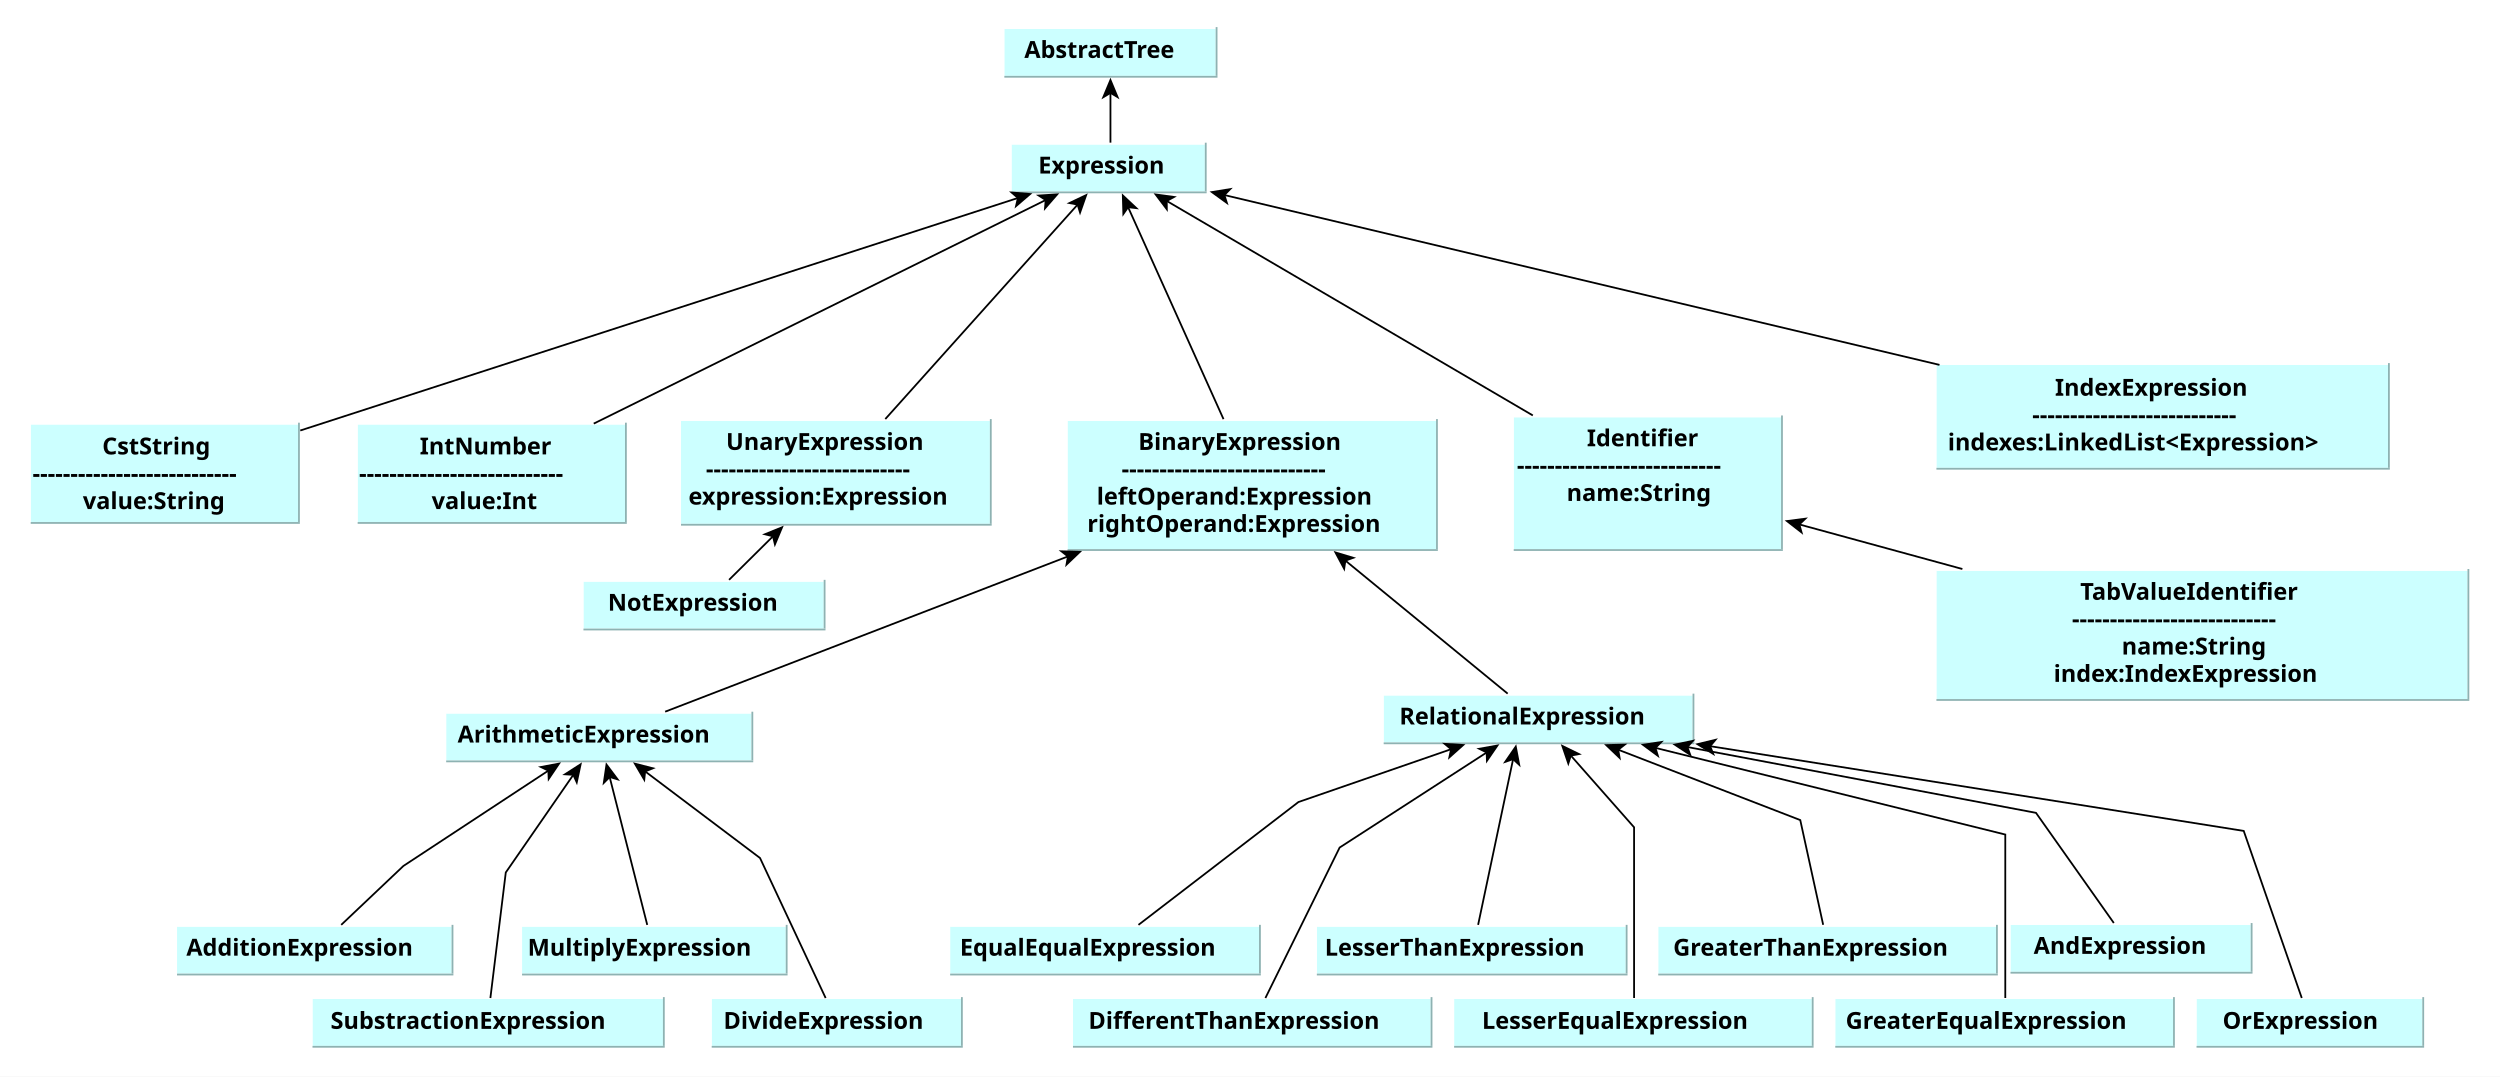
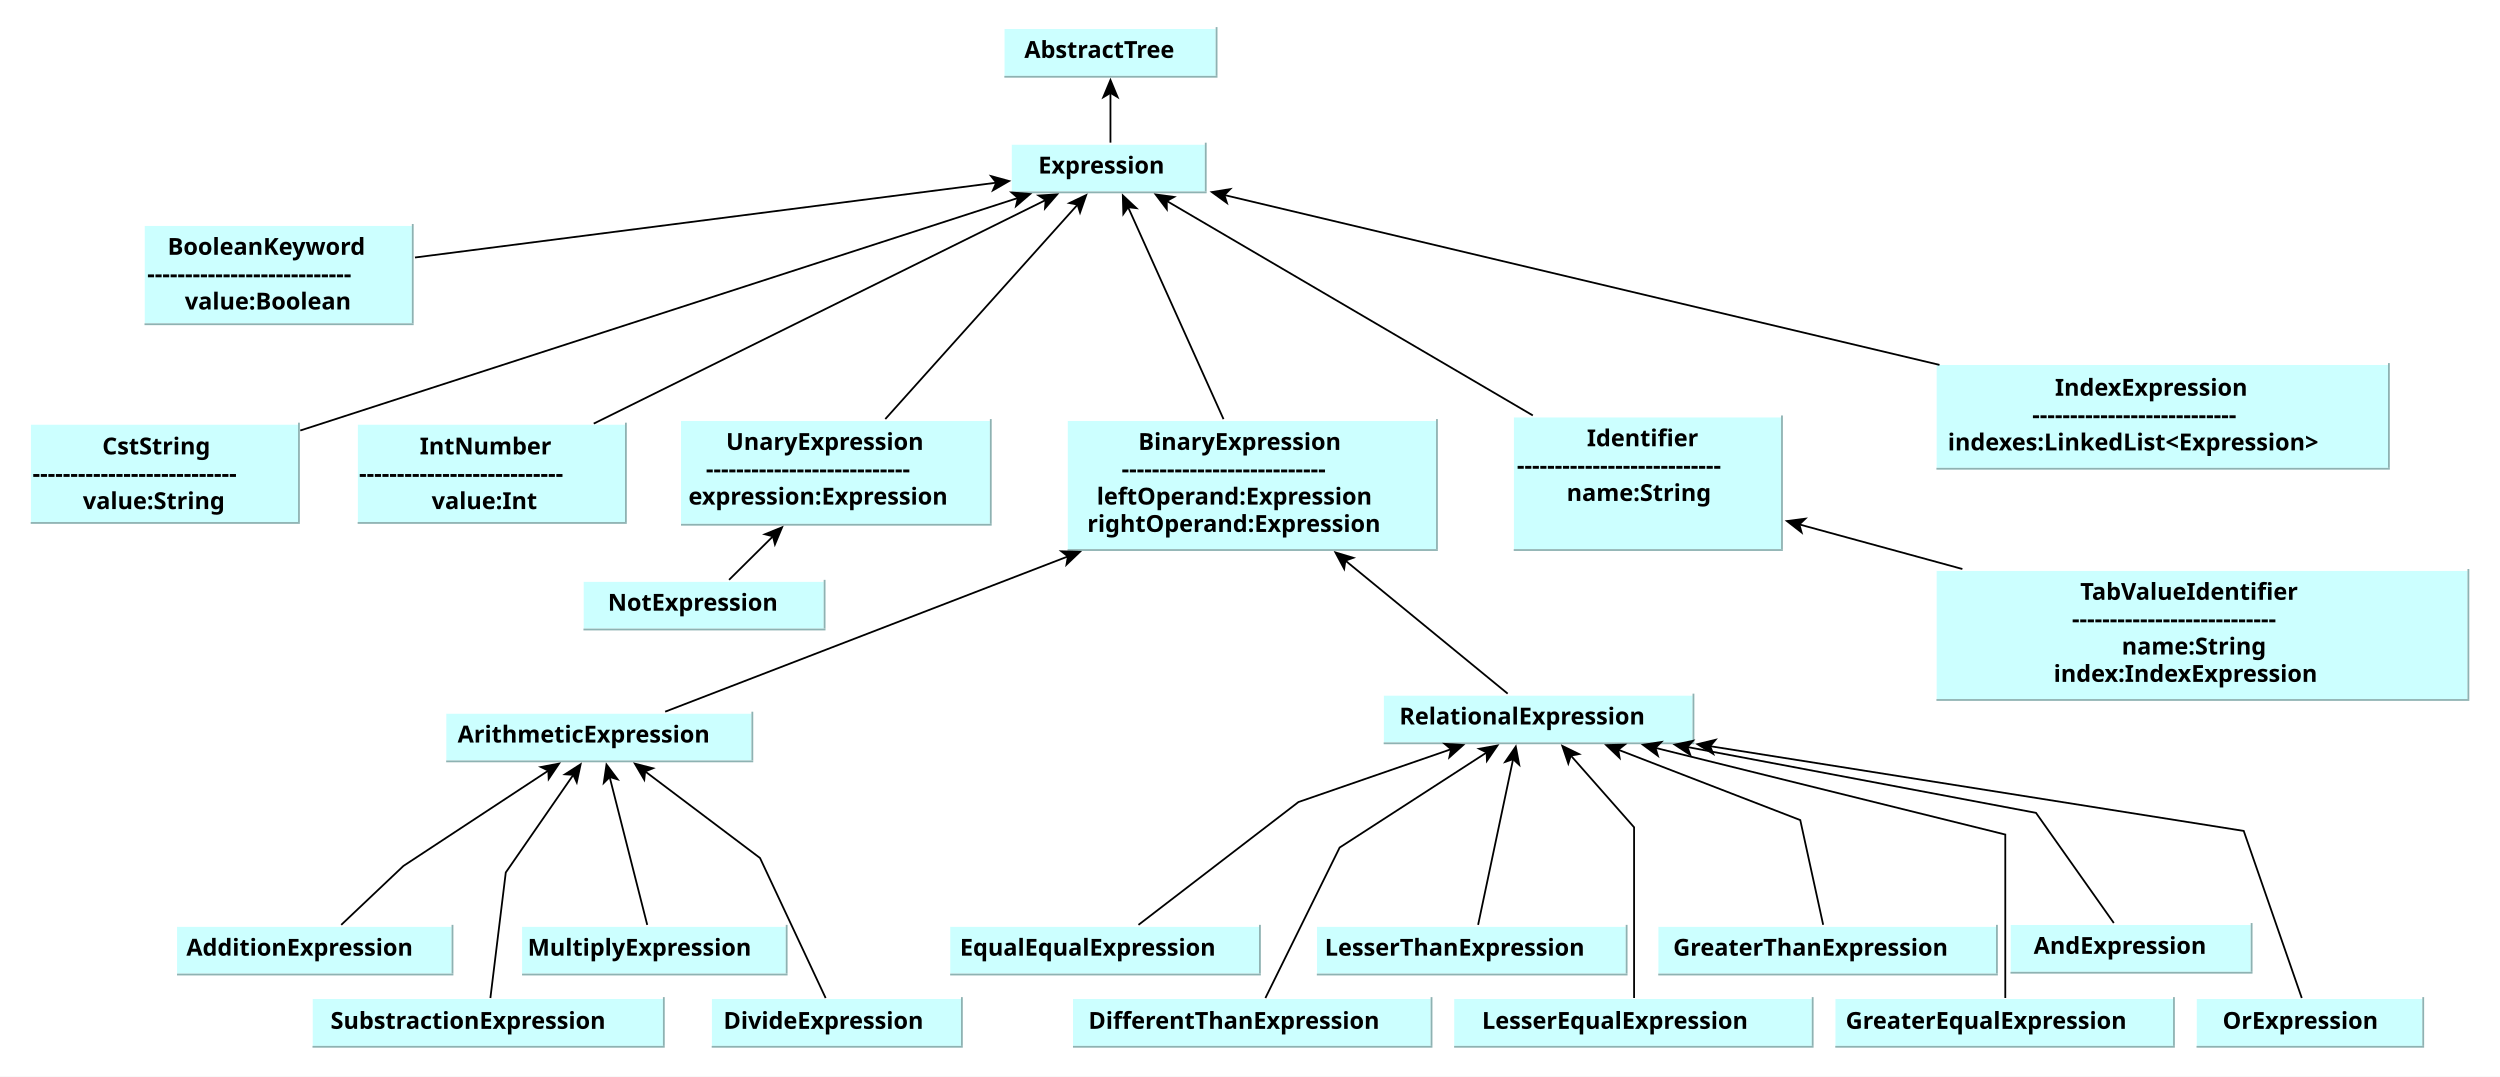
<svg xmlns="http://www.w3.org/2000/svg" fill-opacity="1" color-rendering="auto" color-interpolation="auto" text-rendering="auto" stroke="black" stroke-linecap="square" width="1384" stroke-miterlimit="10" shape-rendering="auto" stroke-opacity="1" fill="black" stroke-dasharray="none" font-weight="normal" stroke-width="1" height="596" font-family="'Dialog'" font-style="normal" stroke-linejoin="miter" font-size="12px" stroke-dashoffset="0" image-rendering="auto">
  <defs id="genericDefs" />
  <g>
    <defs id="defs1">
      <clipPath clipPathUnits="userSpaceOnUse" id="clipPath1">
        <path d="M0 0 L1384 0 L1384 596 L0 596 L0 0 Z" />
      </clipPath>
      <clipPath clipPathUnits="userSpaceOnUse" id="clipPath2">
        <path d="M-355 54 L1029 54 L1029 650 L-355 650 L-355 54 Z" />
      </clipPath>
      <clipPath clipPathUnits="userSpaceOnUse" id="clipPath3">
        <path d="M200 69 L200 97 L319 97 L319 69 Z" />
      </clipPath>
      <clipPath clipPathUnits="userSpaceOnUse" id="clipPath4">
        <path d="M204 133 L204 161 L313 161 L313 133 Z" />
      </clipPath>
      <clipPath clipPathUnits="userSpaceOnUse" id="clipPath5">
        <path d="M-158 288 L-158 344 L-8 344 L-8 288 Z" />
      </clipPath>
      <clipPath clipPathUnits="userSpaceOnUse" id="clipPath6">
        <path d="M-109 448 L-109 476 L62 476 L62 448 Z" />
      </clipPath>
      <clipPath clipPathUnits="userSpaceOnUse" id="clipPath7">
        <path d="M-258 566 L-258 594 L-104 594 L-104 566 Z" />
      </clipPath>
      <clipPath clipPathUnits="userSpaceOnUse" id="clipPath8">
        <path d="M-183 606 L-183 634 L13 634 L13 606 Z" />
      </clipPath>
      <clipPath clipPathUnits="userSpaceOnUse" id="clipPath9">
        <path d="M235 286 L235 359 L441 359 L441 286 Z" />
      </clipPath>
      <clipPath clipPathUnits="userSpaceOnUse" id="clipPath10">
        <path d="M482 284 L482 359 L632 359 L632 284 Z" />
      </clipPath>
      <clipPath clipPathUnits="userSpaceOnUse" id="clipPath11">
        <path d="M410 438 L410 466 L583 466 L583 438 Z" />
      </clipPath>
      <clipPath clipPathUnits="userSpaceOnUse" id="clipPath12">
        <path d="M-67 566 L-67 594 L81 594 L81 566 Z" />
      </clipPath>
      <clipPath clipPathUnits="userSpaceOnUse" id="clipPath13">
        <path d="M38 606 L38 634 L178 634 L178 606 Z" />
      </clipPath>
      <clipPath clipPathUnits="userSpaceOnUse" id="clipPath14">
        <path d="M170 566 L170 594 L343 594 L343 566 Z" />
      </clipPath>
      <clipPath clipPathUnits="userSpaceOnUse" id="clipPath15">
        <path d="M238 606 L238 634 L438 634 L438 606 Z" />
      </clipPath>
      <clipPath clipPathUnits="userSpaceOnUse" id="clipPath16">
        <path d="M373 566 L373 594 L546 594 L546 566 Z" />
      </clipPath>
      <clipPath clipPathUnits="userSpaceOnUse" id="clipPath17">
        <path d="M449 606 L449 634 L649 634 L649 606 Z" />
      </clipPath>
      <clipPath clipPathUnits="userSpaceOnUse" id="clipPath18">
        <path d="M562 566 L562 594 L751 594 L751 566 Z" />
      </clipPath>
      <clipPath clipPathUnits="userSpaceOnUse" id="clipPath19">
        <path d="M660 606 L660 634 L849 634 L849 606 Z" />
      </clipPath>
      <clipPath clipPathUnits="userSpaceOnUse" id="clipPath20">
        <path d="M21 286 L21 345 L194 345 L194 286 Z" />
      </clipPath>
      <clipPath clipPathUnits="userSpaceOnUse" id="clipPath21">
        <path d="M-33 375 L-33 403 L102 403 L102 375 Z" />
      </clipPath>
      <clipPath clipPathUnits="userSpaceOnUse" id="clipPath22">
        <path d="M757 565 L757 593 L892 593 L892 565 Z" />
      </clipPath>
      <clipPath clipPathUnits="userSpaceOnUse" id="clipPath23">
        <path d="M860 606 L860 634 L987 634 L987 606 Z" />
      </clipPath>
      <clipPath clipPathUnits="userSpaceOnUse" id="clipPath24">
        <path d="M-339 288 L-339 344 L-189 344 L-189 288 Z" />
      </clipPath>
      <clipPath clipPathUnits="userSpaceOnUse" id="clipPath25">
        <path d="M716 369 L716 442 L1012 442 L1012 369 Z" />
      </clipPath>
      <clipPath clipPathUnits="userSpaceOnUse" id="clipPath26">
        <path d="M716 255 L716 314 L968 314 L968 255 Z" />
      </clipPath>
+       <clipPath clipPathUnits="userSpaceOnUse" id="clipPath27">
+         <path d="M-276 178 L-276 234 L-126 234 L-126 178 Z" />
+       </clipPath>
    </defs>
    <g fill="white" text-rendering="geometricPrecision" shape-rendering="geometricPrecision" transform="translate(355,-54)" stroke="white">
      <rect x="-355" width="1384" height="596" y="54" clip-path="url(#clipPath2)" stroke="none" />
    </g>
    <g fill="rgb(204,255,255)" text-rendering="geometricPrecision" shape-rendering="geometricPrecision" transform="matrix(1,0,0,1,355,-54)" stroke="rgb(204,255,255)">
      <rect x="201" width="117" height="26" y="70" clip-path="url(#clipPath2)" stroke="none" />
      <rect x="200" y="69" clip-path="url(#clipPath2)" fill="white" width="1" height="28" stroke="none" />
      <rect x="201" y="69" clip-path="url(#clipPath2)" fill="white" width="117" height="1" stroke="none" />
      <rect x="201" y="96" clip-path="url(#clipPath2)" fill="rgb(142,178,178)" width="118" height="1" stroke="none" />
      <rect x="318" y="69" clip-path="url(#clipPath2)" fill="rgb(142,178,178)" width="1" height="27" stroke="none" />
    </g>
    <g font-size="13px" stroke-linecap="butt" transform="matrix(1,0,0,1,355,-54)" text-rendering="geometricPrecision" font-family="sans-serif" shape-rendering="geometricPrecision" font-weight="bold" stroke-miterlimit="1.45">
      <text x="212.082" xml:space="preserve" y="86.067" clip-path="url(#clipPath3)" stroke="none">AbstractTree</text>
    </g>
    <g fill="rgb(204,255,255)" text-rendering="geometricPrecision" shape-rendering="geometricPrecision" transform="matrix(1,0,0,1,355,-54)" stroke="rgb(204,255,255)">
      <rect x="205" width="107" height="26" y="134" clip-path="url(#clipPath2)" stroke="none" />
      <rect x="204" y="133" clip-path="url(#clipPath2)" fill="white" width="1" height="28" stroke="none" />
      <rect x="205" y="133" clip-path="url(#clipPath2)" fill="white" width="107" height="1" stroke="none" />
      <rect x="205" y="160" clip-path="url(#clipPath2)" fill="rgb(142,178,178)" width="108" height="1" stroke="none" />
      <rect x="312" y="133" clip-path="url(#clipPath2)" fill="rgb(142,178,178)" width="1" height="27" stroke="none" />
    </g>
    <g font-size="13px" stroke-linecap="butt" transform="matrix(1,0,0,1,355,-54)" text-rendering="geometricPrecision" font-family="sans-serif" shape-rendering="geometricPrecision" font-weight="bold" stroke-miterlimit="1.45">
      <text x="219.792" xml:space="preserve" y="150.067" clip-path="url(#clipPath4)" stroke="none">Expression</text>
    </g>
    <g fill="rgb(204,255,255)" text-rendering="geometricPrecision" shape-rendering="geometricPrecision" transform="matrix(1,0,0,1,355,-54)" stroke="rgb(204,255,255)">
      <rect x="-157" width="148" height="54" y="289" clip-path="url(#clipPath2)" stroke="none" />
      <rect x="-158" y="288" clip-path="url(#clipPath2)" fill="white" width="1" height="56" stroke="none" />
      <rect x="-157" y="288" clip-path="url(#clipPath2)" fill="white" width="148" height="1" stroke="none" />
      <rect x="-157" y="343" clip-path="url(#clipPath2)" fill="rgb(142,178,178)" width="149" height="1" stroke="none" />
      <rect x="-9" y="288" clip-path="url(#clipPath2)" fill="rgb(142,178,178)" width="1" height="55" stroke="none" />
    </g>
    <g font-size="13px" stroke-linecap="butt" transform="matrix(1,0,0,1,355,-54)" text-rendering="geometricPrecision" font-family="sans-serif" shape-rendering="geometricPrecision" font-weight="bold" stroke-miterlimit="1.45">
      <text x="-122.655" xml:space="preserve" y="305.567" clip-path="url(#clipPath5)" stroke="none">IntNumber</text>
      <text x="-156.234" xml:space="preserve" y="320.7" clip-path="url(#clipPath5)" stroke="none">---------------------------</text>
      <text x="-116.035" xml:space="preserve" y="335.832" clip-path="url(#clipPath5)" stroke="none">value:Int</text>
    </g>
    <g fill="rgb(204,255,255)" text-rendering="geometricPrecision" shape-rendering="geometricPrecision" transform="matrix(1,0,0,1,355,-54)" stroke="rgb(204,255,255)">
      <rect x="-108" width="169" height="26" y="449" clip-path="url(#clipPath2)" stroke="none" />
      <rect x="-109" y="448" clip-path="url(#clipPath2)" fill="white" width="1" height="28" stroke="none" />
      <rect x="-108" y="448" clip-path="url(#clipPath2)" fill="white" width="169" height="1" stroke="none" />
      <rect x="-108" y="475" clip-path="url(#clipPath2)" fill="rgb(142,178,178)" width="170" height="1" stroke="none" />
      <rect x="61" y="448" clip-path="url(#clipPath2)" fill="rgb(142,178,178)" width="1" height="27" stroke="none" />
    </g>
    <g font-size="13px" stroke-linecap="butt" transform="matrix(1,0,0,1,355,-54)" text-rendering="geometricPrecision" font-family="sans-serif" shape-rendering="geometricPrecision" font-weight="bold" stroke-miterlimit="1.45">
      <text x="-101.652" xml:space="preserve" y="465.067" clip-path="url(#clipPath6)" stroke="none">ArithmeticExpression</text>
    </g>
    <g fill="rgb(204,255,255)" text-rendering="geometricPrecision" shape-rendering="geometricPrecision" transform="matrix(1,0,0,1,355,-54)" stroke="rgb(204,255,255)">
      <rect x="-257" width="152" height="26" y="567" clip-path="url(#clipPath2)" stroke="none" />
      <rect x="-258" y="566" clip-path="url(#clipPath2)" fill="white" width="1" height="28" stroke="none" />
      <rect x="-257" y="566" clip-path="url(#clipPath2)" fill="white" width="152" height="1" stroke="none" />
      <rect x="-257" y="593" clip-path="url(#clipPath2)" fill="rgb(142,178,178)" width="153" height="1" stroke="none" />
      <rect x="-105" y="566" clip-path="url(#clipPath2)" fill="rgb(142,178,178)" width="1" height="27" stroke="none" />
    </g>
    <g font-size="13px" stroke-linecap="butt" transform="matrix(1,0,0,1,355,-54)" text-rendering="geometricPrecision" font-family="sans-serif" shape-rendering="geometricPrecision" font-weight="bold" stroke-miterlimit="1.45">
      <text x="-251.831" xml:space="preserve" y="583.067" clip-path="url(#clipPath7)" stroke="none">AdditionExpression</text>
    </g>
    <g fill="rgb(204,255,255)" text-rendering="geometricPrecision" shape-rendering="geometricPrecision" transform="matrix(1,0,0,1,355,-54)" stroke="rgb(204,255,255)">
      <rect x="-182" width="194" height="26" y="607" clip-path="url(#clipPath2)" stroke="none" />
      <rect x="-183" y="606" clip-path="url(#clipPath2)" fill="white" width="1" height="28" stroke="none" />
      <rect x="-182" y="606" clip-path="url(#clipPath2)" fill="white" width="194" height="1" stroke="none" />
      <rect x="-182" y="633" clip-path="url(#clipPath2)" fill="rgb(142,178,178)" width="195" height="1" stroke="none" />
      <rect x="12" y="606" clip-path="url(#clipPath2)" fill="rgb(142,178,178)" width="1" height="27" stroke="none" />
    </g>
    <g font-size="13px" stroke-linecap="butt" transform="matrix(1,0,0,1,355,-54)" text-rendering="geometricPrecision" font-family="sans-serif" shape-rendering="geometricPrecision" font-weight="bold" stroke-miterlimit="1.45">
      <text x="-172.009" xml:space="preserve" y="623.567" clip-path="url(#clipPath8)" stroke="none">SubstractionExpression</text>
    </g>
    <g fill="rgb(204,255,255)" text-rendering="geometricPrecision" shape-rendering="geometricPrecision" transform="matrix(1,0,0,1,355,-54)" stroke="rgb(204,255,255)">
      <rect x="236" width="204" height="71" y="287" clip-path="url(#clipPath2)" stroke="none" />
      <rect x="235" y="286" clip-path="url(#clipPath2)" fill="white" width="1" height="73" stroke="none" />
      <rect x="236" y="286" clip-path="url(#clipPath2)" fill="white" width="204" height="1" stroke="none" />
      <rect x="236" y="358" clip-path="url(#clipPath2)" fill="rgb(142,178,178)" width="205" height="1" stroke="none" />
      <rect x="440" y="286" clip-path="url(#clipPath2)" fill="rgb(142,178,178)" width="1" height="72" stroke="none" />
    </g>
    <g font-size="13px" stroke-linecap="butt" transform="matrix(1,0,0,1,355,-54)" text-rendering="geometricPrecision" font-family="sans-serif" shape-rendering="geometricPrecision" font-weight="bold" stroke-miterlimit="1.45">
      <text x="275.153" xml:space="preserve" y="303.067" clip-path="url(#clipPath9)" stroke="none">BinaryExpression</text>
      <text x="265.911" xml:space="preserve" y="318.2" clip-path="url(#clipPath9)" stroke="none">---------------------------</text>
      <text x="252.162" xml:space="preserve" y="333.332" clip-path="url(#clipPath9)" stroke="none">leftOperand:Expression</text>
      <text x="246.912" xml:space="preserve" y="348.465" clip-path="url(#clipPath9)" stroke="none">rightOperand:Expression</text>
    </g>
    <g fill="rgb(204,255,255)" text-rendering="geometricPrecision" shape-rendering="geometricPrecision" transform="matrix(1,0,0,1,355,-54)" stroke="rgb(204,255,255)">
      <rect x="483" width="148" height="73" y="285" clip-path="url(#clipPath2)" stroke="none" />
      <rect x="482" y="284" clip-path="url(#clipPath2)" fill="white" width="1" height="75" stroke="none" />
      <rect x="483" y="284" clip-path="url(#clipPath2)" fill="white" width="148" height="1" stroke="none" />
      <rect x="483" y="358" clip-path="url(#clipPath2)" fill="rgb(142,178,178)" width="149" height="1" stroke="none" />
      <rect x="631" y="284" clip-path="url(#clipPath2)" fill="rgb(142,178,178)" width="1" height="74" stroke="none" />
    </g>
    <g font-size="13px" stroke-linecap="butt" transform="matrix(1,0,0,1,355,-54)" text-rendering="geometricPrecision" font-family="sans-serif" shape-rendering="geometricPrecision" font-weight="bold" stroke-miterlimit="1.45">
      <text x="523.483" xml:space="preserve" y="301.067" clip-path="url(#clipPath10)" stroke="none">Identifier</text>
      <text x="484.756" xml:space="preserve" y="316.2" clip-path="url(#clipPath10)" stroke="none">---------------------------</text>
      <text x="512.298" xml:space="preserve" y="331.332" clip-path="url(#clipPath10)" stroke="none">name:String</text>
    </g>
    <g fill="rgb(204,255,255)" text-rendering="geometricPrecision" shape-rendering="geometricPrecision" transform="matrix(1,0,0,1,355,-54)" stroke="rgb(204,255,255)">
      <rect x="411" width="171" height="26" y="439" clip-path="url(#clipPath2)" stroke="none" />
      <rect x="410" y="438" clip-path="url(#clipPath2)" fill="white" width="1" height="28" stroke="none" />
      <rect x="411" y="438" clip-path="url(#clipPath2)" fill="white" width="171" height="1" stroke="none" />
      <rect x="411" y="465" clip-path="url(#clipPath2)" fill="rgb(142,178,178)" width="172" height="1" stroke="none" />
      <rect x="582" y="438" clip-path="url(#clipPath2)" fill="rgb(142,178,178)" width="1" height="27" stroke="none" />
    </g>
    <g font-size="13px" stroke-linecap="butt" transform="matrix(1,0,0,1,355,-54)" text-rendering="geometricPrecision" font-family="sans-serif" shape-rendering="geometricPrecision" font-weight="bold" stroke-miterlimit="1.45">
      <text x="419.696" xml:space="preserve" y="455.067" clip-path="url(#clipPath11)" stroke="none">RelationalExpression</text>
    </g>
    <g fill="rgb(204,255,255)" text-rendering="geometricPrecision" shape-rendering="geometricPrecision" transform="matrix(1,0,0,1,355,-54)" stroke="rgb(204,255,255)">
      <rect x="-66" width="146" height="26" y="567" clip-path="url(#clipPath2)" stroke="none" />
      <rect x="-67" y="566" clip-path="url(#clipPath2)" fill="white" width="1" height="28" stroke="none" />
      <rect x="-66" y="566" clip-path="url(#clipPath2)" fill="white" width="146" height="1" stroke="none" />
      <rect x="-66" y="593" clip-path="url(#clipPath2)" fill="rgb(142,178,178)" width="147" height="1" stroke="none" />
      <rect x="80" y="566" clip-path="url(#clipPath2)" fill="rgb(142,178,178)" width="1" height="27" stroke="none" />
    </g>
    <g font-size="13px" stroke-linecap="butt" transform="matrix(1,0,0,1,355,-54)" text-rendering="geometricPrecision" font-family="sans-serif" shape-rendering="geometricPrecision" font-weight="bold" stroke-miterlimit="1.45">
      <text x="-62.868" xml:space="preserve" y="583.067" clip-path="url(#clipPath12)" stroke="none">MultiplyExpression</text>
    </g>
    <g fill="rgb(204,255,255)" text-rendering="geometricPrecision" shape-rendering="geometricPrecision" transform="matrix(1,0,0,1,355,-54)" stroke="rgb(204,255,255)">
      <rect x="39" width="138" height="26" y="607" clip-path="url(#clipPath2)" stroke="none" />
      <rect x="38" y="606" clip-path="url(#clipPath2)" fill="white" width="1" height="28" stroke="none" />
      <rect x="39" y="606" clip-path="url(#clipPath2)" fill="white" width="138" height="1" stroke="none" />
      <rect x="39" y="633" clip-path="url(#clipPath2)" fill="rgb(142,178,178)" width="139" height="1" stroke="none" />
      <rect x="177" y="606" clip-path="url(#clipPath2)" fill="rgb(142,178,178)" width="1" height="27" stroke="none" />
    </g>
    <g font-size="13px" stroke-linecap="butt" transform="matrix(1,0,0,1,355,-54)" text-rendering="geometricPrecision" font-family="sans-serif" shape-rendering="geometricPrecision" font-weight="bold" stroke-miterlimit="1.45">
      <text x="45.522" xml:space="preserve" y="623.567" clip-path="url(#clipPath13)" stroke="none">DivideExpression</text>
    </g>
    <g fill="rgb(204,255,255)" text-rendering="geometricPrecision" shape-rendering="geometricPrecision" transform="matrix(1,0,0,1,355,-54)" stroke="rgb(204,255,255)">
      <rect x="171" width="171" height="26" y="567" clip-path="url(#clipPath2)" stroke="none" />
      <rect x="170" y="566" clip-path="url(#clipPath2)" fill="white" width="1" height="28" stroke="none" />
      <rect x="171" y="566" clip-path="url(#clipPath2)" fill="white" width="171" height="1" stroke="none" />
      <rect x="171" y="593" clip-path="url(#clipPath2)" fill="rgb(142,178,178)" width="172" height="1" stroke="none" />
      <rect x="342" y="566" clip-path="url(#clipPath2)" fill="rgb(142,178,178)" width="1" height="27" stroke="none" />
    </g>
    <g font-size="13px" stroke-linecap="butt" transform="matrix(1,0,0,1,355,-54)" text-rendering="geometricPrecision" font-family="sans-serif" shape-rendering="geometricPrecision" font-weight="bold" stroke-miterlimit="1.45">
      <text x="176.397" xml:space="preserve" y="583.067" clip-path="url(#clipPath14)" stroke="none">EqualEqualExpression</text>
    </g>
    <g fill="rgb(204,255,255)" text-rendering="geometricPrecision" shape-rendering="geometricPrecision" transform="matrix(1,0,0,1,355,-54)" stroke="rgb(204,255,255)">
      <rect x="239" width="198" height="26" y="607" clip-path="url(#clipPath2)" stroke="none" />
      <rect x="238" y="606" clip-path="url(#clipPath2)" fill="white" width="1" height="28" stroke="none" />
      <rect x="239" y="606" clip-path="url(#clipPath2)" fill="white" width="198" height="1" stroke="none" />
      <rect x="239" y="633" clip-path="url(#clipPath2)" fill="rgb(142,178,178)" width="199" height="1" stroke="none" />
      <rect x="437" y="606" clip-path="url(#clipPath2)" fill="rgb(142,178,178)" width="1" height="27" stroke="none" />
    </g>
    <g font-size="13px" stroke-linecap="butt" transform="matrix(1,0,0,1,355,-54)" text-rendering="geometricPrecision" font-family="sans-serif" shape-rendering="geometricPrecision" font-weight="bold" stroke-miterlimit="1.45">
      <text x="247.555" xml:space="preserve" y="623.567" clip-path="url(#clipPath15)" stroke="none">DifferentThanExpression</text>
    </g>
    <g fill="rgb(204,255,255)" text-rendering="geometricPrecision" shape-rendering="geometricPrecision" transform="matrix(1,0,0,1,355,-54)" stroke="rgb(204,255,255)">
      <rect x="374" width="171" height="26" y="567" clip-path="url(#clipPath2)" stroke="none" />
      <rect x="373" y="566" clip-path="url(#clipPath2)" fill="white" width="1" height="28" stroke="none" />
      <rect x="374" y="566" clip-path="url(#clipPath2)" fill="white" width="171" height="1" stroke="none" />
      <rect x="374" y="593" clip-path="url(#clipPath2)" fill="rgb(142,178,178)" width="172" height="1" stroke="none" />
      <rect x="545" y="566" clip-path="url(#clipPath2)" fill="rgb(142,178,178)" width="1" height="27" stroke="none" />
    </g>
    <g font-size="13px" stroke-linecap="butt" transform="matrix(1,0,0,1,355,-54)" text-rendering="geometricPrecision" font-family="sans-serif" shape-rendering="geometricPrecision" font-weight="bold" stroke-miterlimit="1.45">
      <text x="378.389" xml:space="preserve" y="583.067" clip-path="url(#clipPath16)" stroke="none">LesserThanExpression</text>
    </g>
    <g fill="rgb(204,255,255)" text-rendering="geometricPrecision" shape-rendering="geometricPrecision" transform="matrix(1,0,0,1,355,-54)" stroke="rgb(204,255,255)">
      <rect x="450" width="198" height="26" y="607" clip-path="url(#clipPath2)" stroke="none" />
      <rect x="449" y="606" clip-path="url(#clipPath2)" fill="white" width="1" height="28" stroke="none" />
      <rect x="450" y="606" clip-path="url(#clipPath2)" fill="white" width="198" height="1" stroke="none" />
      <rect x="450" y="633" clip-path="url(#clipPath2)" fill="rgb(142,178,178)" width="199" height="1" stroke="none" />
      <rect x="648" y="606" clip-path="url(#clipPath2)" fill="rgb(142,178,178)" width="1" height="27" stroke="none" />
    </g>
    <g font-size="13px" stroke-linecap="butt" transform="matrix(1,0,0,1,355,-54)" text-rendering="geometricPrecision" font-family="sans-serif" shape-rendering="geometricPrecision" font-weight="bold" stroke-miterlimit="1.45">
      <text x="465.43" xml:space="preserve" y="623.567" clip-path="url(#clipPath17)" stroke="none">LesserEqualExpression</text>
    </g>
    <g fill="rgb(204,255,255)" text-rendering="geometricPrecision" shape-rendering="geometricPrecision" transform="matrix(1,0,0,1,355,-54)" stroke="rgb(204,255,255)">
      <rect x="563" width="187" height="26" y="567" clip-path="url(#clipPath2)" stroke="none" />
      <rect x="562" y="566" clip-path="url(#clipPath2)" fill="white" width="1" height="28" stroke="none" />
      <rect x="563" y="566" clip-path="url(#clipPath2)" fill="white" width="187" height="1" stroke="none" />
      <rect x="563" y="593" clip-path="url(#clipPath2)" fill="rgb(142,178,178)" width="188" height="1" stroke="none" />
      <rect x="750" y="566" clip-path="url(#clipPath2)" fill="rgb(142,178,178)" width="1" height="27" stroke="none" />
    </g>
    <g font-size="13px" stroke-linecap="butt" transform="matrix(1,0,0,1,355,-54)" text-rendering="geometricPrecision" font-family="sans-serif" shape-rendering="geometricPrecision" font-weight="bold" stroke-miterlimit="1.45">
      <text x="571.285" xml:space="preserve" y="583.067" clip-path="url(#clipPath18)" stroke="none">GreaterThanExpression</text>
    </g>
    <g fill="rgb(204,255,255)" text-rendering="geometricPrecision" shape-rendering="geometricPrecision" transform="matrix(1,0,0,1,355,-54)" stroke="rgb(204,255,255)">
      <rect x="661" width="187" height="26" y="607" clip-path="url(#clipPath2)" stroke="none" />
      <rect x="660" y="606" clip-path="url(#clipPath2)" fill="white" width="1" height="28" stroke="none" />
      <rect x="661" y="606" clip-path="url(#clipPath2)" fill="white" width="187" height="1" stroke="none" />
      <rect x="661" y="633" clip-path="url(#clipPath2)" fill="rgb(142,178,178)" width="188" height="1" stroke="none" />
      <rect x="848" y="606" clip-path="url(#clipPath2)" fill="rgb(142,178,178)" width="1" height="27" stroke="none" />
    </g>
    <g font-size="13px" stroke-linecap="butt" transform="matrix(1,0,0,1,355,-54)" text-rendering="geometricPrecision" font-family="sans-serif" shape-rendering="geometricPrecision" font-weight="bold" stroke-miterlimit="1.45">
      <text x="666.775" xml:space="preserve" y="623.567" clip-path="url(#clipPath19)" stroke="none">GreaterEqualExpression</text>
    </g>
    <g fill="rgb(204,255,255)" text-rendering="geometricPrecision" shape-rendering="geometricPrecision" transform="matrix(1,0,0,1,355,-54)" stroke="rgb(204,255,255)">
      <rect x="22" width="171" height="57" y="287" clip-path="url(#clipPath2)" stroke="none" />
      <rect x="21" y="286" clip-path="url(#clipPath2)" fill="white" width="1" height="59" stroke="none" />
      <rect x="22" y="286" clip-path="url(#clipPath2)" fill="white" width="171" height="1" stroke="none" />
      <rect x="22" y="344" clip-path="url(#clipPath2)" fill="rgb(142,178,178)" width="172" height="1" stroke="none" />
      <rect x="193" y="286" clip-path="url(#clipPath2)" fill="rgb(142,178,178)" width="1" height="58" stroke="none" />
    </g>
    <g font-size="13px" stroke-linecap="butt" transform="matrix(1,0,0,1,355,-54)" text-rendering="geometricPrecision" font-family="sans-serif" shape-rendering="geometricPrecision" font-weight="bold" stroke-miterlimit="1.45">
      <text x="46.937" xml:space="preserve" y="303.067" clip-path="url(#clipPath20)" stroke="none">UnaryExpression</text>
      <text x="35.791" xml:space="preserve" y="318.2" clip-path="url(#clipPath20)" stroke="none">---------------------------</text>
      <text x="26.145" xml:space="preserve" y="333.332" clip-path="url(#clipPath20)" stroke="none">expression:Expression</text>
    </g>
    <g fill="rgb(204,255,255)" text-rendering="geometricPrecision" shape-rendering="geometricPrecision" transform="matrix(1,0,0,1,355,-54)" stroke="rgb(204,255,255)">
      <rect x="-32" width="133" height="26" y="376" clip-path="url(#clipPath2)" stroke="none" />
      <rect x="-33" y="375" clip-path="url(#clipPath2)" fill="white" width="1" height="28" stroke="none" />
      <rect x="-32" y="375" clip-path="url(#clipPath2)" fill="white" width="133" height="1" stroke="none" />
      <rect x="-32" y="402" clip-path="url(#clipPath2)" fill="rgb(142,178,178)" width="134" height="1" stroke="none" />
      <rect x="101" y="375" clip-path="url(#clipPath2)" fill="rgb(142,178,178)" width="1" height="27" stroke="none" />
    </g>
    <g font-size="13px" stroke-linecap="butt" transform="matrix(1,0,0,1,355,-54)" text-rendering="geometricPrecision" font-family="sans-serif" shape-rendering="geometricPrecision" font-weight="bold" stroke-miterlimit="1.45">
      <text x="-18.496" xml:space="preserve" y="392.067" clip-path="url(#clipPath21)" stroke="none">NotExpression</text>
    </g>
    <g fill="rgb(204,255,255)" text-rendering="geometricPrecision" shape-rendering="geometricPrecision" transform="matrix(1,0,0,1,355,-54)" stroke="rgb(204,255,255)">
      <rect x="758" width="133" height="26" y="566" clip-path="url(#clipPath2)" stroke="none" />
      <rect x="757" y="565" clip-path="url(#clipPath2)" fill="white" width="1" height="28" stroke="none" />
      <rect x="758" y="565" clip-path="url(#clipPath2)" fill="white" width="133" height="1" stroke="none" />
      <rect x="758" y="592" clip-path="url(#clipPath2)" fill="rgb(142,178,178)" width="134" height="1" stroke="none" />
      <rect x="891" y="565" clip-path="url(#clipPath2)" fill="rgb(142,178,178)" width="1" height="27" stroke="none" />
    </g>
    <g font-size="13px" stroke-linecap="butt" transform="matrix(1,0,0,1,355,-54)" text-rendering="geometricPrecision" font-family="sans-serif" shape-rendering="geometricPrecision" font-weight="bold" stroke-miterlimit="1.45">
      <text x="770.856" xml:space="preserve" y="582.067" clip-path="url(#clipPath22)" stroke="none">AndExpression</text>
    </g>
    <g fill="rgb(204,255,255)" text-rendering="geometricPrecision" shape-rendering="geometricPrecision" transform="matrix(1,0,0,1,355,-54)" stroke="rgb(204,255,255)">
      <rect x="861" width="125" height="26" y="607" clip-path="url(#clipPath2)" stroke="none" />
      <rect x="860" y="606" clip-path="url(#clipPath2)" fill="white" width="1" height="28" stroke="none" />
      <rect x="861" y="606" clip-path="url(#clipPath2)" fill="white" width="125" height="1" stroke="none" />
      <rect x="861" y="633" clip-path="url(#clipPath2)" fill="rgb(142,178,178)" width="126" height="1" stroke="none" />
      <rect x="986" y="606" clip-path="url(#clipPath2)" fill="rgb(142,178,178)" width="1" height="27" stroke="none" />
    </g>
    <g font-size="13px" stroke-linecap="butt" transform="matrix(1,0,0,1,355,-54)" text-rendering="geometricPrecision" font-family="sans-serif" shape-rendering="geometricPrecision" font-weight="bold" stroke-miterlimit="1.45">
      <text x="875.435" xml:space="preserve" y="623.567" clip-path="url(#clipPath23)" stroke="none">OrExpression</text>
    </g>
    <g fill="rgb(204,255,255)" text-rendering="geometricPrecision" shape-rendering="geometricPrecision" transform="matrix(1,0,0,1,355,-54)" stroke="rgb(204,255,255)">
      <rect x="-338" width="148" height="54" y="289" clip-path="url(#clipPath2)" stroke="none" />
      <rect x="-339" y="288" clip-path="url(#clipPath2)" fill="white" width="1" height="56" stroke="none" />
      <rect x="-338" y="288" clip-path="url(#clipPath2)" fill="white" width="148" height="1" stroke="none" />
      <rect x="-338" y="343" clip-path="url(#clipPath2)" fill="rgb(142,178,178)" width="149" height="1" stroke="none" />
      <rect x="-190" y="288" clip-path="url(#clipPath2)" fill="rgb(142,178,178)" width="1" height="55" stroke="none" />
    </g>
    <g font-size="13px" stroke-linecap="butt" transform="matrix(1,0,0,1,355,-54)" text-rendering="geometricPrecision" font-family="sans-serif" shape-rendering="geometricPrecision" font-weight="bold" stroke-miterlimit="1.45">
      <text x="-298.394" xml:space="preserve" y="305.567" clip-path="url(#clipPath24)" stroke="none">CstString</text>
      <text x="-336.984" xml:space="preserve" y="320.7" clip-path="url(#clipPath24)" stroke="none">---------------------------</text>
      <text x="-309.134" xml:space="preserve" y="335.832" clip-path="url(#clipPath24)" stroke="none">value:String</text>
    </g>
    <g fill="rgb(204,255,255)" text-rendering="geometricPrecision" shape-rendering="geometricPrecision" transform="matrix(1,0,0,1,355,-54)" stroke="rgb(204,255,255)">
      <rect x="717" width="294" height="71" y="370" clip-path="url(#clipPath2)" stroke="none" />
      <rect x="716" y="369" clip-path="url(#clipPath2)" fill="white" width="1" height="73" stroke="none" />
      <rect x="717" y="369" clip-path="url(#clipPath2)" fill="white" width="294" height="1" stroke="none" />
      <rect x="717" y="441" clip-path="url(#clipPath2)" fill="rgb(142,178,178)" width="295" height="1" stroke="none" />
      <rect x="1011" y="369" clip-path="url(#clipPath2)" fill="rgb(142,178,178)" width="1" height="72" stroke="none" />
    </g>
    <g font-size="13px" stroke-linecap="butt" transform="matrix(1,0,0,1,355,-54)" text-rendering="geometricPrecision" font-family="sans-serif" shape-rendering="geometricPrecision" font-weight="bold" stroke-miterlimit="1.45">
      <text x="796.609" xml:space="preserve" y="386.067" clip-path="url(#clipPath25)" stroke="none">TabValueIdentifier</text>
      <text x="792.036" xml:space="preserve" y="401.2" clip-path="url(#clipPath25)" stroke="none">---------------------------</text>
      <text x="819.578" xml:space="preserve" y="416.332" clip-path="url(#clipPath25)" stroke="none">name:String</text>
      <text x="781.908" xml:space="preserve" y="431.465" clip-path="url(#clipPath25)" stroke="none">index:IndexExpression</text>
    </g>
    <g fill="rgb(204,255,255)" text-rendering="geometricPrecision" shape-rendering="geometricPrecision" transform="matrix(1,0,0,1,355,-54)" stroke="rgb(204,255,255)">
      <rect x="717" width="250" height="57" y="256" clip-path="url(#clipPath2)" stroke="none" />
      <rect x="716" y="255" clip-path="url(#clipPath2)" fill="white" width="1" height="59" stroke="none" />
      <rect x="717" y="255" clip-path="url(#clipPath2)" fill="white" width="250" height="1" stroke="none" />
      <rect x="717" y="313" clip-path="url(#clipPath2)" fill="rgb(142,178,178)" width="251" height="1" stroke="none" />
      <rect x="967" y="255" clip-path="url(#clipPath2)" fill="rgb(142,178,178)" width="1" height="58" stroke="none" />
    </g>
    <g font-size="13px" stroke-linecap="butt" transform="matrix(1,0,0,1,355,-54)" text-rendering="geometricPrecision" font-family="sans-serif" shape-rendering="geometricPrecision" font-weight="bold" stroke-miterlimit="1.45">
      <text x="782.617" xml:space="preserve" y="273.067" clip-path="url(#clipPath26)" stroke="none">IndexExpression</text>
      <text x="770.036" xml:space="preserve" y="288.2" clip-path="url(#clipPath26)" stroke="none">---------------------------</text>
      <text x="723.311" xml:space="preserve" y="303.332" clip-path="url(#clipPath26)" stroke="none">indexes:LinkedList&lt;Expression&gt;</text>
+     </g>
+     <g fill="rgb(204,255,255)" text-rendering="geometricPrecision" shape-rendering="geometricPrecision" transform="matrix(1,0,0,1,355,-54)" stroke="rgb(204,255,255)">
+       <rect x="-275" width="148" height="54" y="179" clip-path="url(#clipPath2)" stroke="none" />
+       <rect x="-276" y="178" clip-path="url(#clipPath2)" fill="white" width="1" height="56" stroke="none" />
+       <rect x="-275" y="178" clip-path="url(#clipPath2)" fill="white" width="148" height="1" stroke="none" />
+       <rect x="-275" y="233" clip-path="url(#clipPath2)" fill="rgb(142,178,178)" width="149" height="1" stroke="none" />
+       <rect x="-127" y="178" clip-path="url(#clipPath2)" fill="rgb(142,178,178)" width="1" height="55" stroke="none" />
+     </g>
+     <g font-size="13px" stroke-linecap="butt" transform="matrix(1,0,0,1,355,-54)" text-rendering="geometricPrecision" font-family="sans-serif" shape-rendering="geometricPrecision" font-weight="bold" stroke-miterlimit="1.45">
+       <text x="-262.212" xml:space="preserve" y="195.067" clip-path="url(#clipPath27)" stroke="none">BooleanKeyword</text>
+       <text x="-273.504" xml:space="preserve" y="210.2" clip-path="url(#clipPath27)" stroke="none">---------------------------</text>
+       <text x="-252.687" xml:space="preserve" y="225.333" clip-path="url(#clipPath27)" stroke="none">value:Boolean</text>
      <path fill="none" d="M259.75 132.969 L259.75 105.005" clip-path="url(#clipPath2)" />
      <path d="M259.75 97.005 L254.75 109.005 L259.75 106.005 L264.75 109.005 Z" stroke="none" clip-path="url(#clipPath2)" />
      <path fill="none" d="M-26.302 288.507 L224.261 164.556" clip-path="url(#clipPath2)" />
      <path d="M231.431 161.009 L218.458 161.848 L223.364 165 L222.892 170.811 Z" stroke="none" clip-path="url(#clipPath2)" />
      <path fill="none" d="M-166.101 566.001 L-131.664 533.384 L-51.087 480.39" clip-path="url(#clipPath2)" />
      <path d="M-44.404 475.995 L-57.177 478.411 L-51.923 480.94 L-51.682 486.766 Z" stroke="none" clip-path="url(#clipPath2)" />
      <path fill="none" d="M-83.525 606.515 L-75 537 L-37.377 482.605" clip-path="url(#clipPath2)" />
      <path d="M-32.826 476.026 L-43.765 483.051 L-37.946 483.428 L-35.54 488.739 Z" stroke="none" clip-path="url(#clipPath2)" />
      <path fill="none" d="M13.23 447.985 L236.594 361.88" clip-path="url(#clipPath2)" />
      <path d="M244.058 359.003 L231.063 358.654 L235.661 362.24 L234.66 367.985 Z" stroke="none" clip-path="url(#clipPath2)" />
      <path fill="none" d="M322.337 286.038 L269.344 168.314" clip-path="url(#clipPath2)" />
      <path d="M266.061 161.019 L266.427 174.014 L269.755 169.226 L275.546 169.909 Z" stroke="none" clip-path="url(#clipPath2)" />
      <path fill="none" d="M493.568 283.988 L290.543 165.041" clip-path="url(#clipPath2)" />
      <path d="M283.64 160.996 L291.466 171.377 L291.405 165.546 L296.521 162.749 Z" stroke="none" clip-path="url(#clipPath2)" />
      <path fill="none" d="M479.639 437.994 L389.481 364.087" clip-path="url(#clipPath2)" />
      <path d="M383.294 359.015 L389.404 370.489 L390.254 364.721 L395.744 362.756 Z" stroke="none" clip-path="url(#clipPath2)" />
      <path fill="none" d="M3.316 566.028 L-17.597 483.747" clip-path="url(#clipPath2)" />
      <path d="M-19.568 475.994 L-21.458 488.856 L-17.351 484.717 L-11.766 486.392 Z" stroke="none" clip-path="url(#clipPath2)" />
      <path fill="none" d="M102.077 606.516 L65.75 529 L1.815 480.801" clip-path="url(#clipPath2)" />
      <path d="M-4.573 475.986 L1.999 487.202 L2.613 481.403 L8.019 479.217 Z" stroke="none" clip-path="url(#clipPath2)" />
      <path fill="none" d="M275.251 566.006 L363.825 498 L448.704 468.621" clip-path="url(#clipPath2)" />
      <path d="M456.264 466.004 L443.289 465.204 L447.76 468.948 L446.56 474.654 Z" stroke="none" clip-path="url(#clipPath2)" />
      <path fill="none" d="M345.527 606.508 L386.625 523.2 L468.369 470.337" clip-path="url(#clipPath2)" />
      <path d="M475.087 465.993 L462.295 468.311 L467.529 470.88 L467.725 476.708 Z" stroke="none" clip-path="url(#clipPath2)" />
      <path fill="none" d="M463.281 566.003 L482.745 473.851" clip-path="url(#clipPath2)" />
      <path d="M484.398 466.023 L477.026 476.731 L482.538 474.829 L486.81 478.798 Z" stroke="none" clip-path="url(#clipPath2)" />
      <path fill="none" d="M549.625 606.487 L549.625 512 L514.337 471.975" clip-path="url(#clipPath2)" />
      <path d="M509.046 465.975 L513.231 478.282 L514.998 472.725 L520.732 471.669 Z" stroke="none" clip-path="url(#clipPath2)" />
      <path fill="none" d="M654.307 565.973 L641.625 508 L540.447 468.898" clip-path="url(#clipPath2)" />
      <path d="M532.985 466.014 L542.376 475.003 L541.38 469.258 L545.981 465.676 Z" stroke="none" clip-path="url(#clipPath2)" />
      <path fill="none" d="M755.125 606.494 L755.125 516 L561.047 467.931" clip-path="url(#clipPath2)" />
      <path d="M553.282 466.008 L563.727 473.746 L562.018 468.171 L566.132 464.039 Z" stroke="none" clip-path="url(#clipPath2)" />
      <path fill="none" d="M135.102 285.984 L241.84 166.969" clip-path="url(#clipPath2)" />
      <path d="M247.182 161.014 L235.447 166.609 L241.173 167.714 L242.892 173.286 Z" stroke="none" clip-path="url(#clipPath2)" />
      <path fill="none" d="M48.614 374.986 L73.204 350.613" clip-path="url(#clipPath2)" />
      <path d="M78.886 344.981 L66.843 349.878 L72.494 351.317 L73.883 356.98 Z" stroke="none" clip-path="url(#clipPath2)" />
      <path fill="none" d="M815.213 564.974 L772.125 504 L578.714 467.481" clip-path="url(#clipPath2)" />
      <path d="M570.853 465.997 L581.717 473.136 L579.697 467.666 L583.572 463.31 Z" stroke="none" clip-path="url(#clipPath2)" />
      <path fill="none" d="M919.256 606.486 L887.125 514 L591.313 467.022" clip-path="url(#clipPath2)" />
      <path d="M583.412 465.767 L594.479 472.587 L592.3 467.178 L596.047 462.711 Z" stroke="none" clip-path="url(#clipPath2)" />
      <path fill="none" d="M-188.778 292.33 L208.913 163.472" clip-path="url(#clipPath2)" />
      <path d="M216.523 161.006 L203.566 159.948 L207.962 163.78 L206.649 169.462 Z" stroke="none" clip-path="url(#clipPath2)" />
      <path fill="none" d="M731.378 369.006 L640.705 344.22" clip-path="url(#clipPath2)" />
      <path d="M632.989 342.11 L643.245 350.097 L641.67 344.483 L645.882 340.451 Z" stroke="none" clip-path="url(#clipPath2)" />
      <path fill="none" d="M718.698 256.006 L322.409 161.882" clip-path="url(#clipPath2)" />
      <path d="M314.625 160.034 L325.145 167.671 L323.382 162.113 L327.456 157.942 Z" stroke="none" clip-path="url(#clipPath2)" />
+       <path fill="none" d="M-125.269 196.547 L196.967 155.079" clip-path="url(#clipPath2)" />
+       <path d="M204.902 154.058 L192.362 150.631 L195.975 155.207 L193.638 160.549 Z" stroke="none" clip-path="url(#clipPath2)" />
    </g>
  </g>
</svg>
